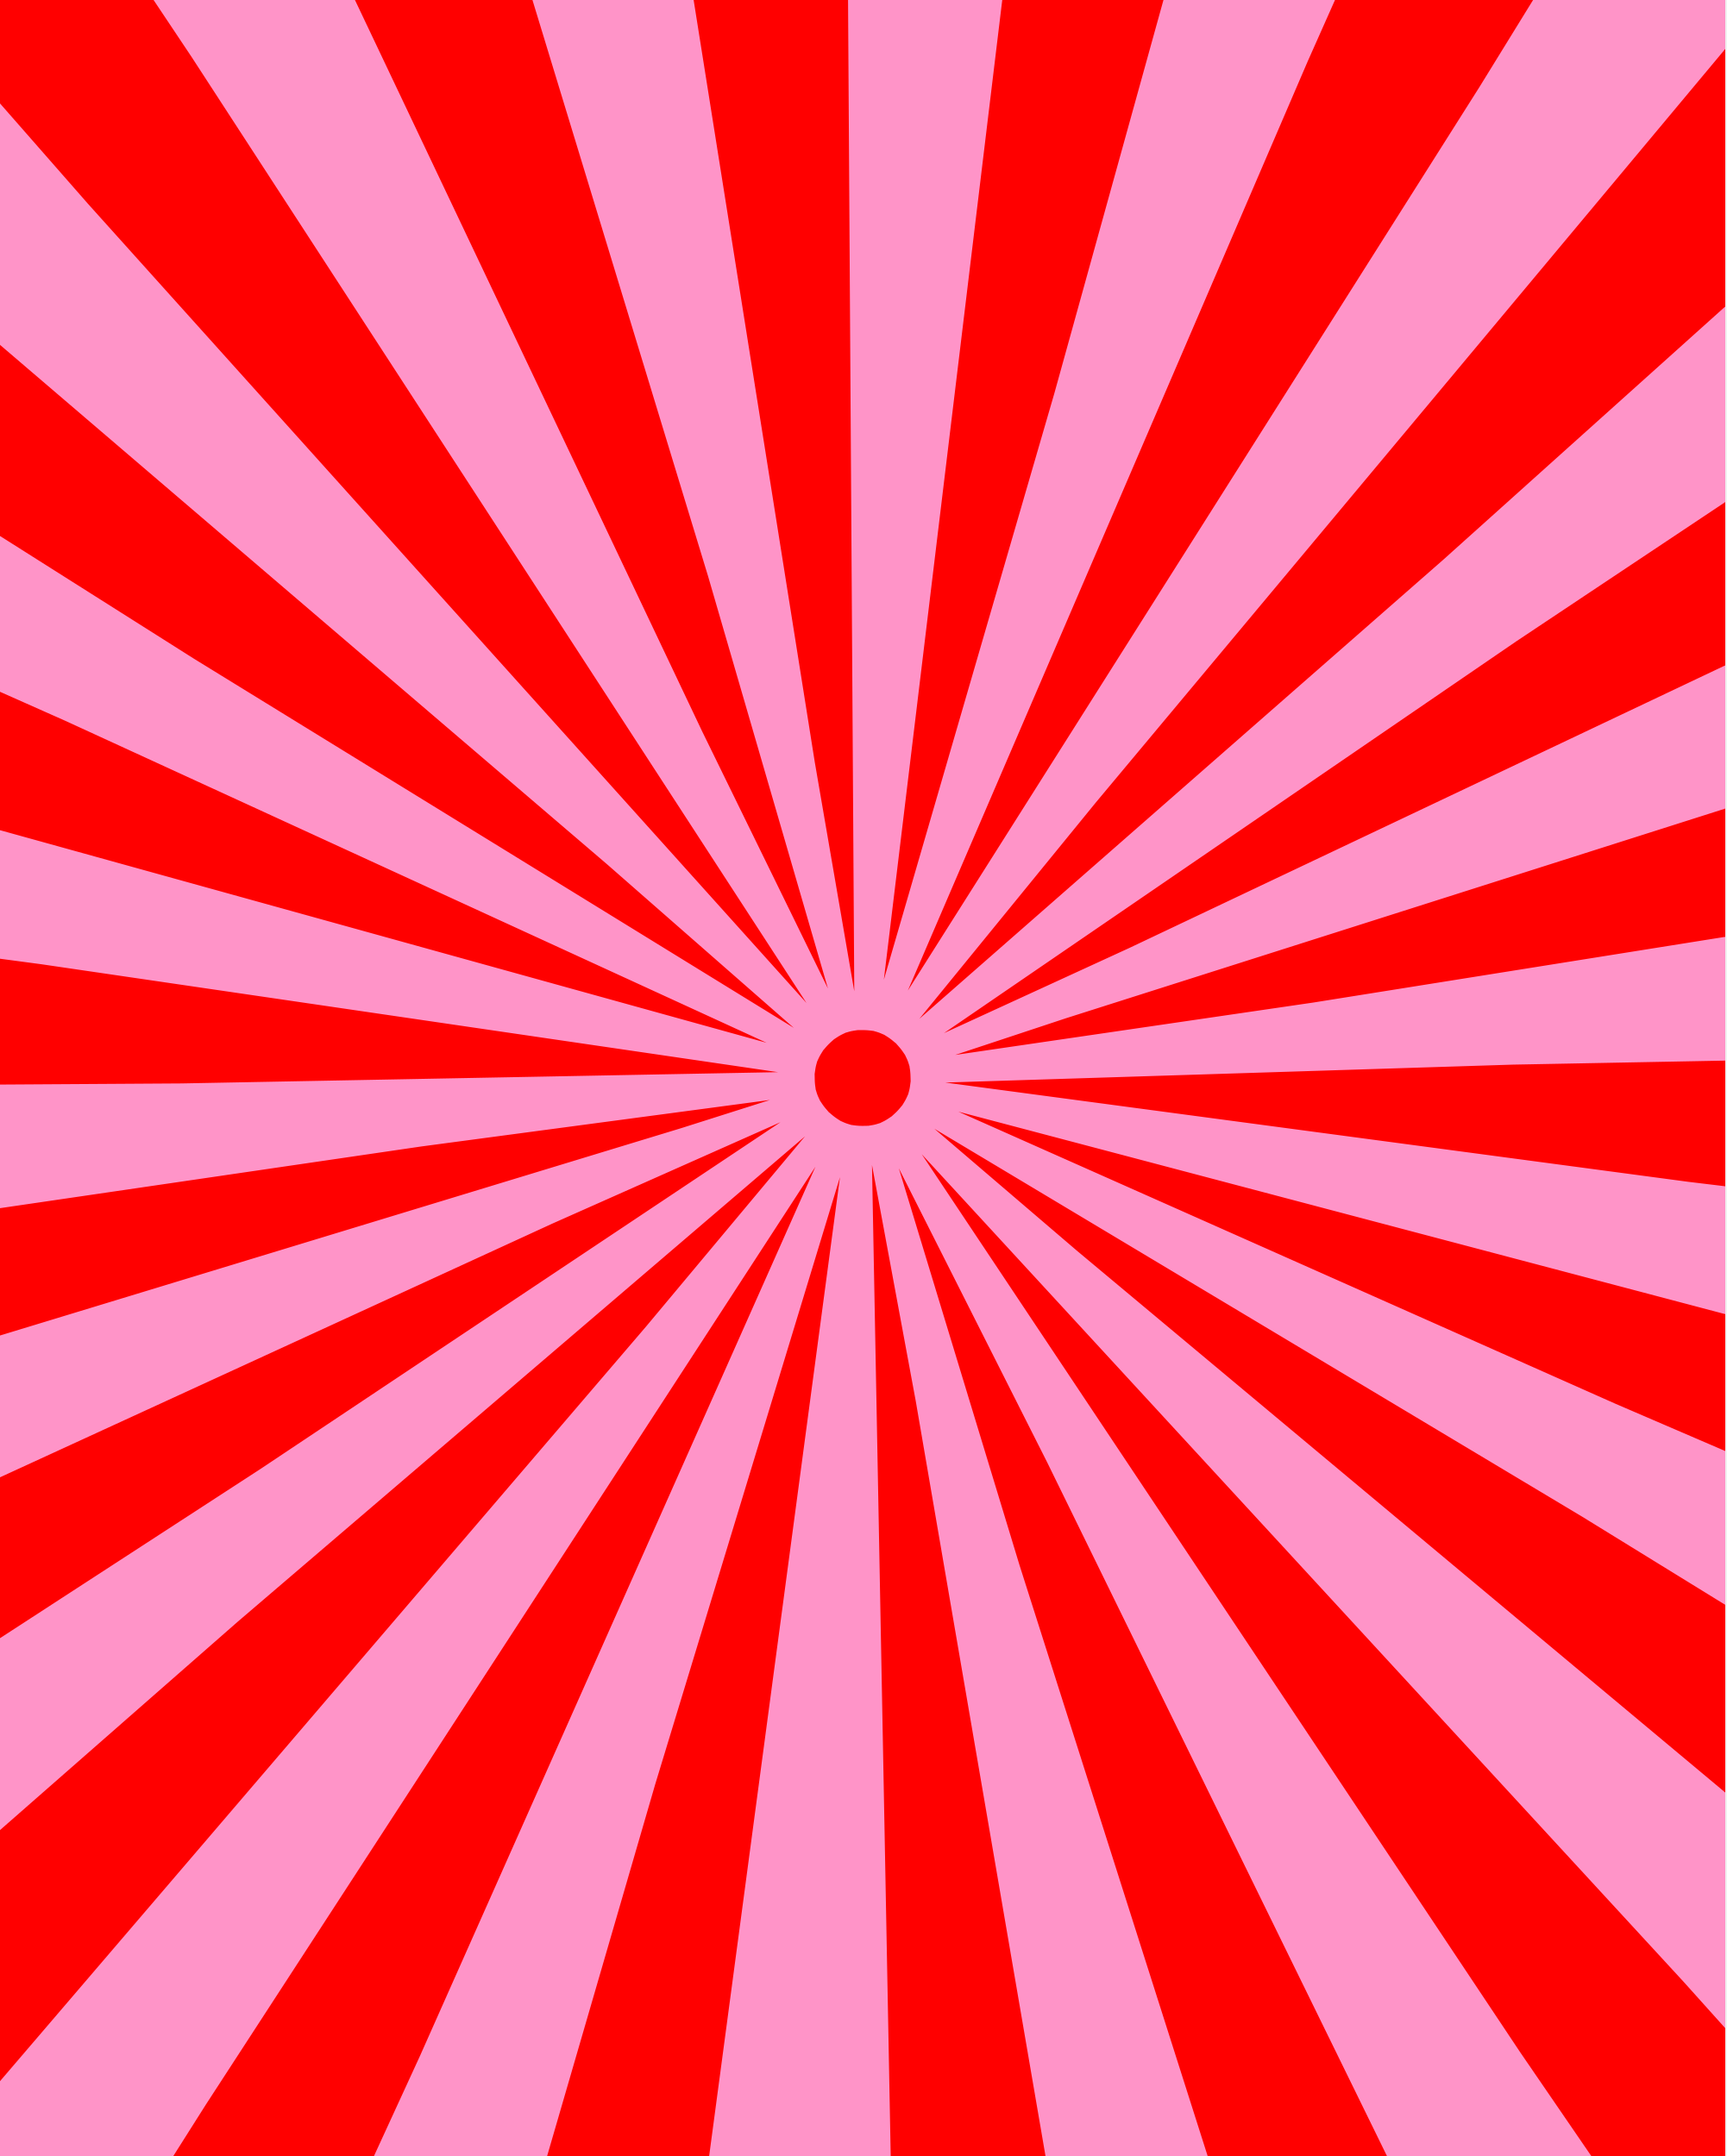
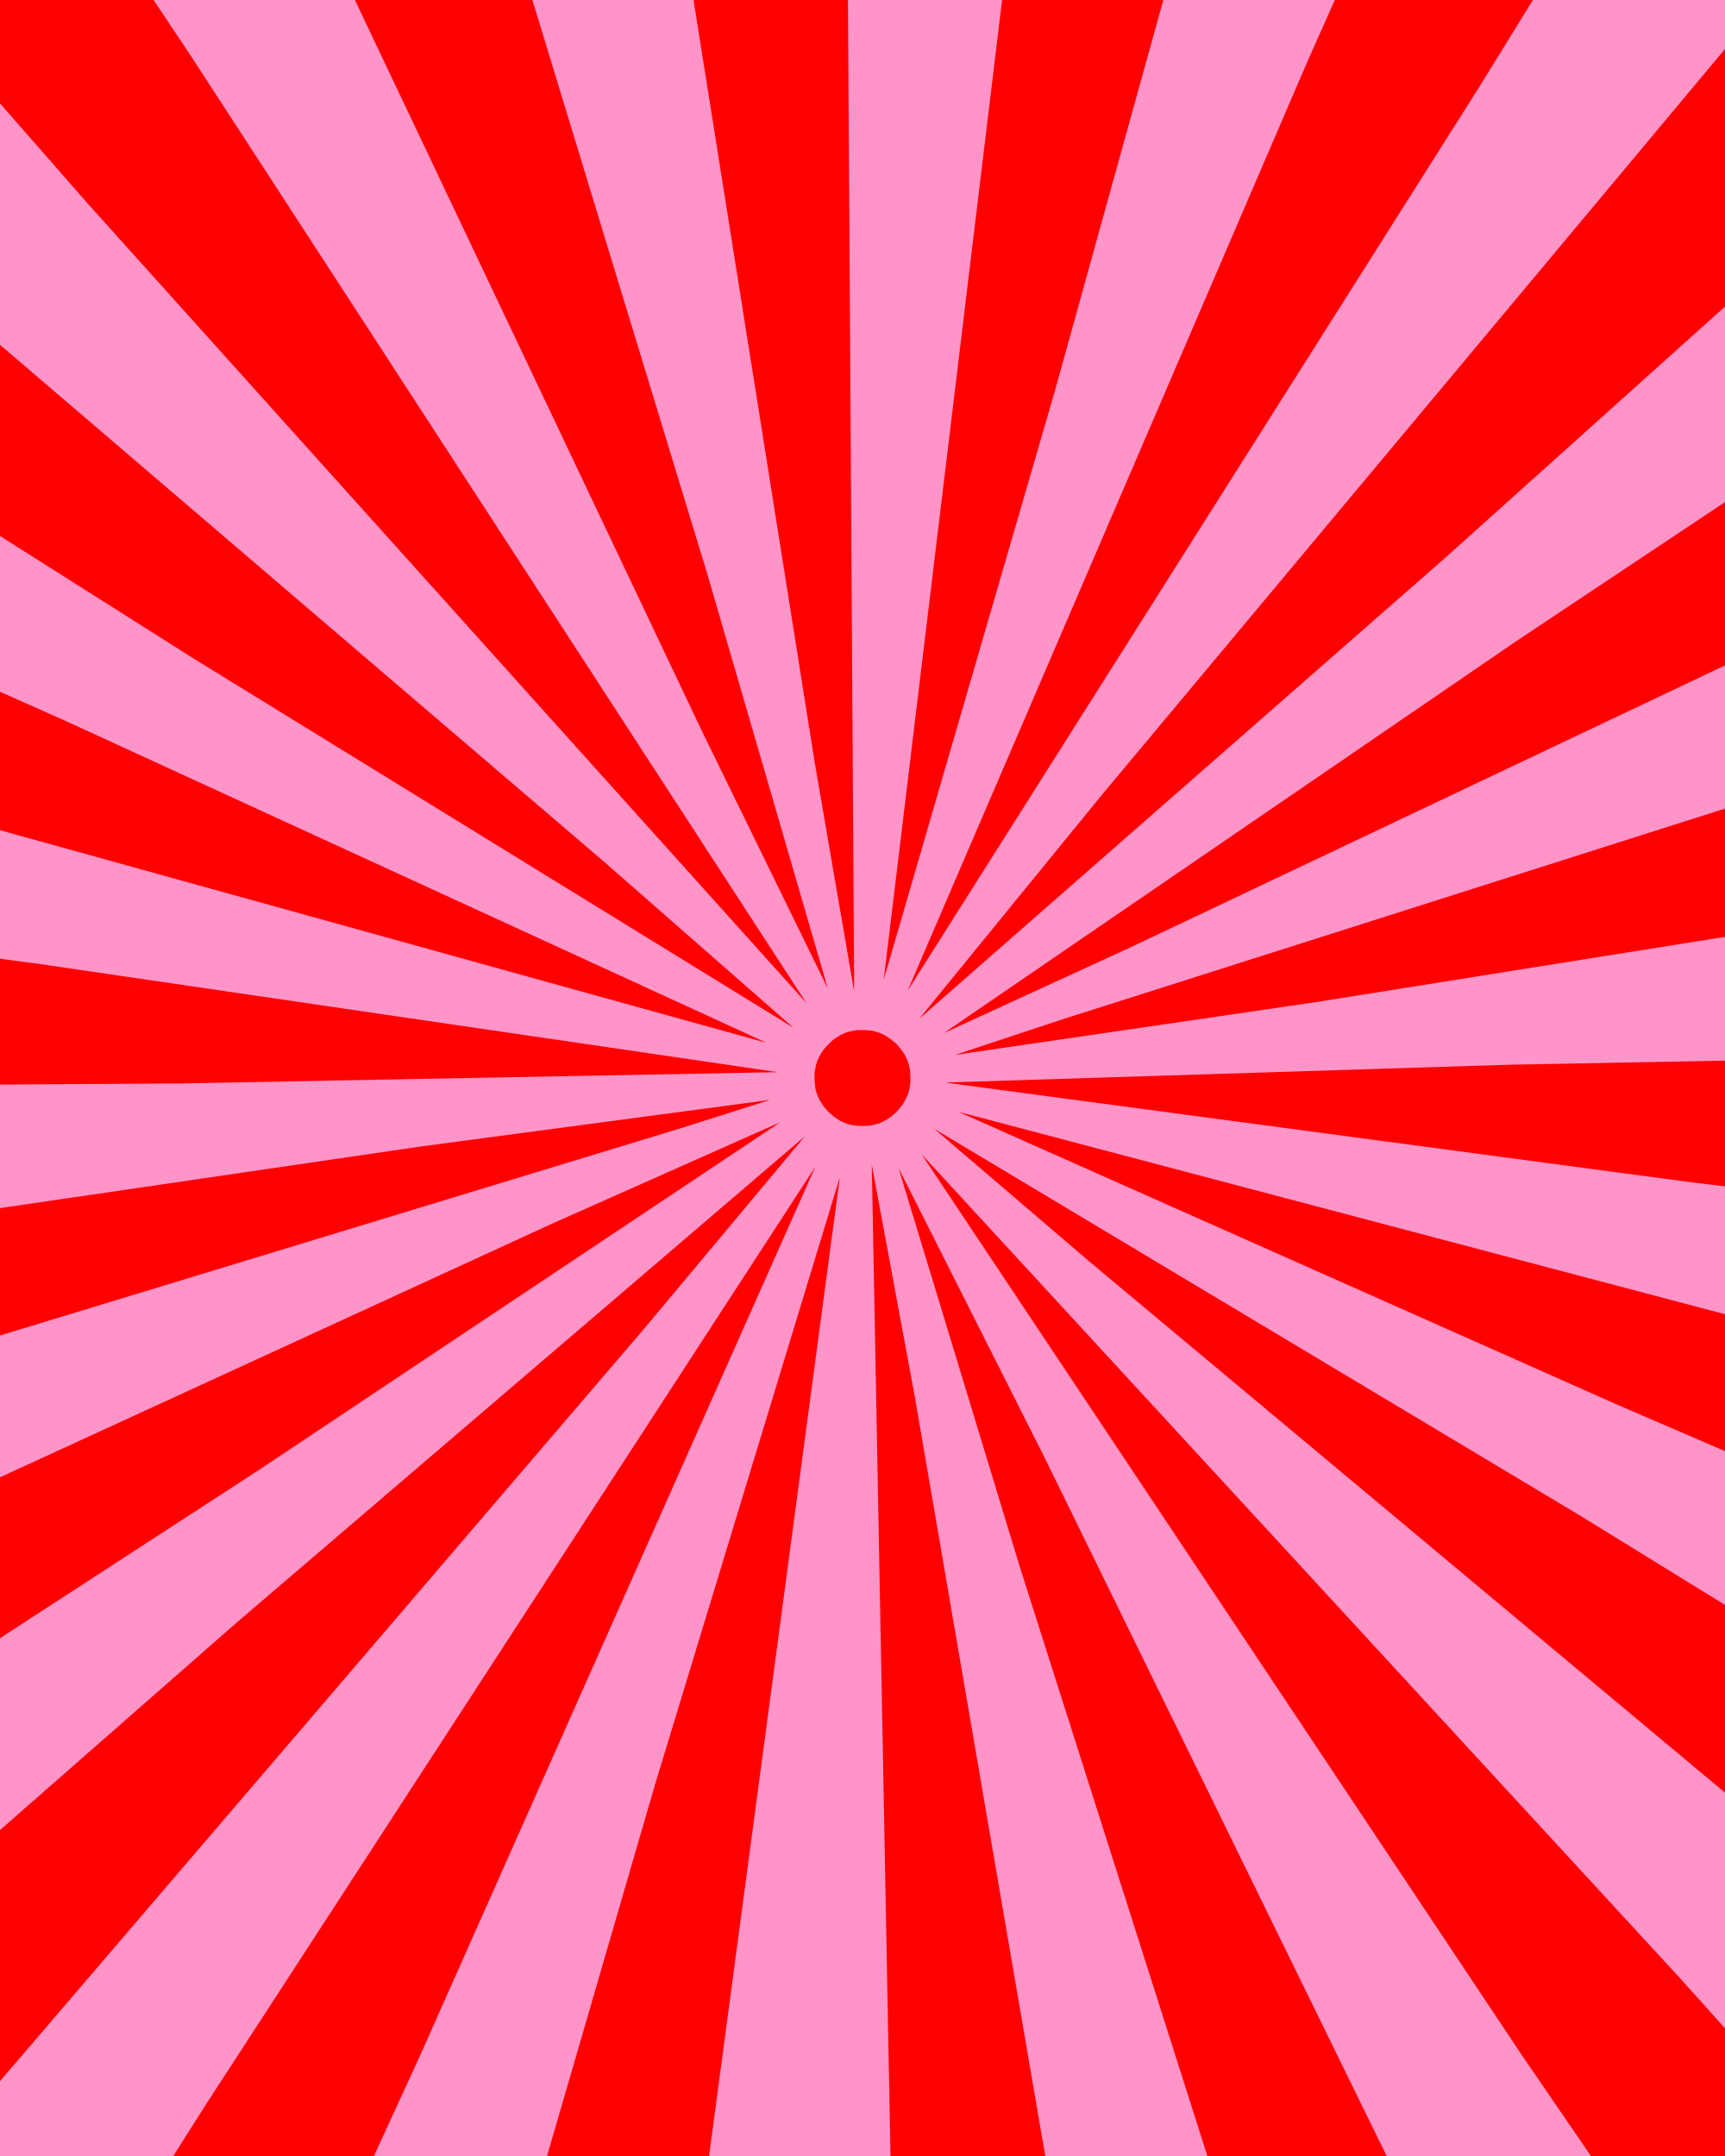
- <svg xmlns="http://www.w3.org/2000/svg" width="1348" height="1684" viewBox="0 0 1348 1684" fill="none">
+ <svg xmlns="http://www.w3.org/2000/svg" width="2096" height="2620" viewBox="0 0 2096 2620" fill="none">
  <g clip-path="url(#clip0_701_3831)">
-     <rect width="1347.2" height="1684" transform="matrix(-1 0 0 1 1347.2 0)" fill="#FF0000" />
-     <path d="M673.593 1814.97C136.233 1814.97 -299.384 1379.36 -299.384 841.997C-299.384 304.636 136.233 -130.98 673.593 -130.98C1210.95 -130.98 1646.57 304.636 1646.57 841.997C1646.57 1379.36 1210.95 1814.97 673.593 1814.97Z" stroke="#FF94C8" stroke-width="1871.11" stroke-miterlimit="10" stroke-dasharray="137.49 139.32" />
+     <rect width="2096" height="2620" transform="matrix(-1 0 0 1 2096 0)" fill="#FF0000" />
+     <path d="M1047.99 2823.77C211.952 2823.77 -465.789 2146.03 -465.789 1309.99C-465.789 473.959 211.952 -203.781 1047.99 -203.781C1884.02 -203.781 2561.76 473.959 2561.76 1309.99C2561.76 2146.03 1884.02 2823.77 1047.99 2823.77Z" stroke="#FF94C8" stroke-width="2911.11" stroke-miterlimit="10" stroke-dasharray="213.91 216.76" />
  </g>
  <defs>
    <clipPath id="clip0_701_3831">
-       <rect width="1347.2" height="1684" fill="white" transform="matrix(-1 0 0 1 1347.2 0)" />
+       <rect width="2096" height="2620" fill="white" transform="matrix(-1 0 0 1 2096 0)" />
    </clipPath>
  </defs>
</svg>
